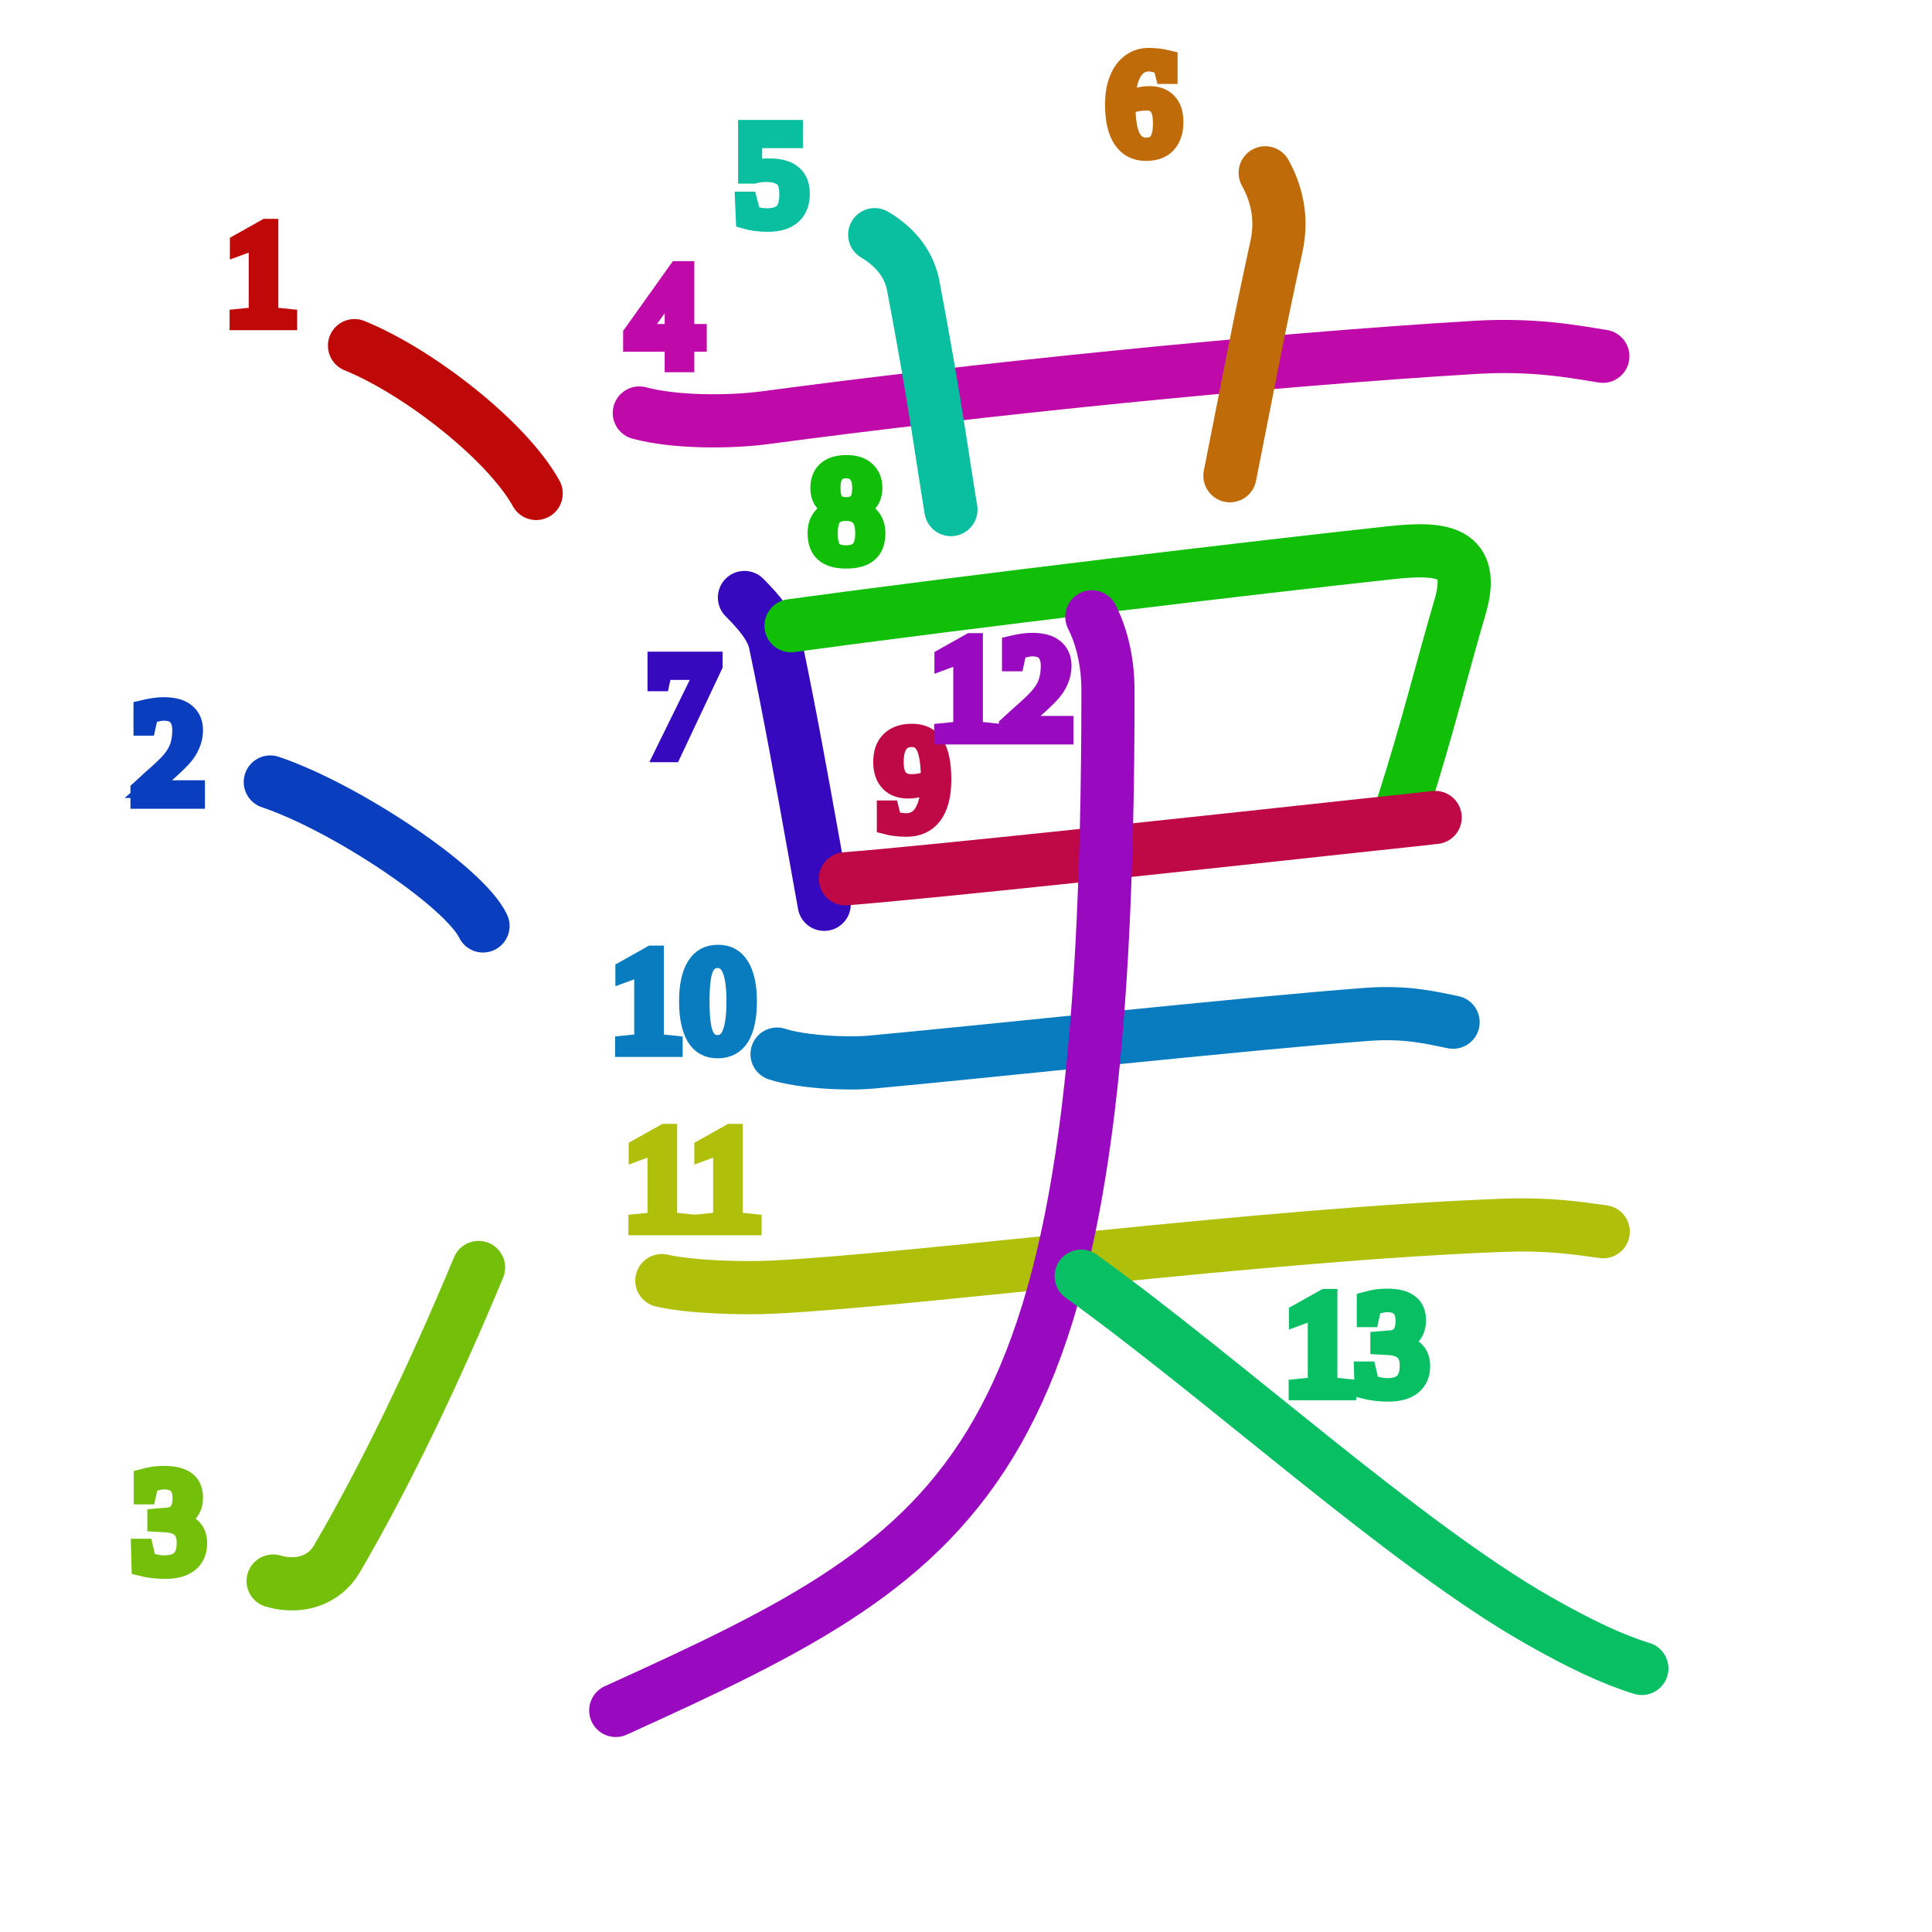
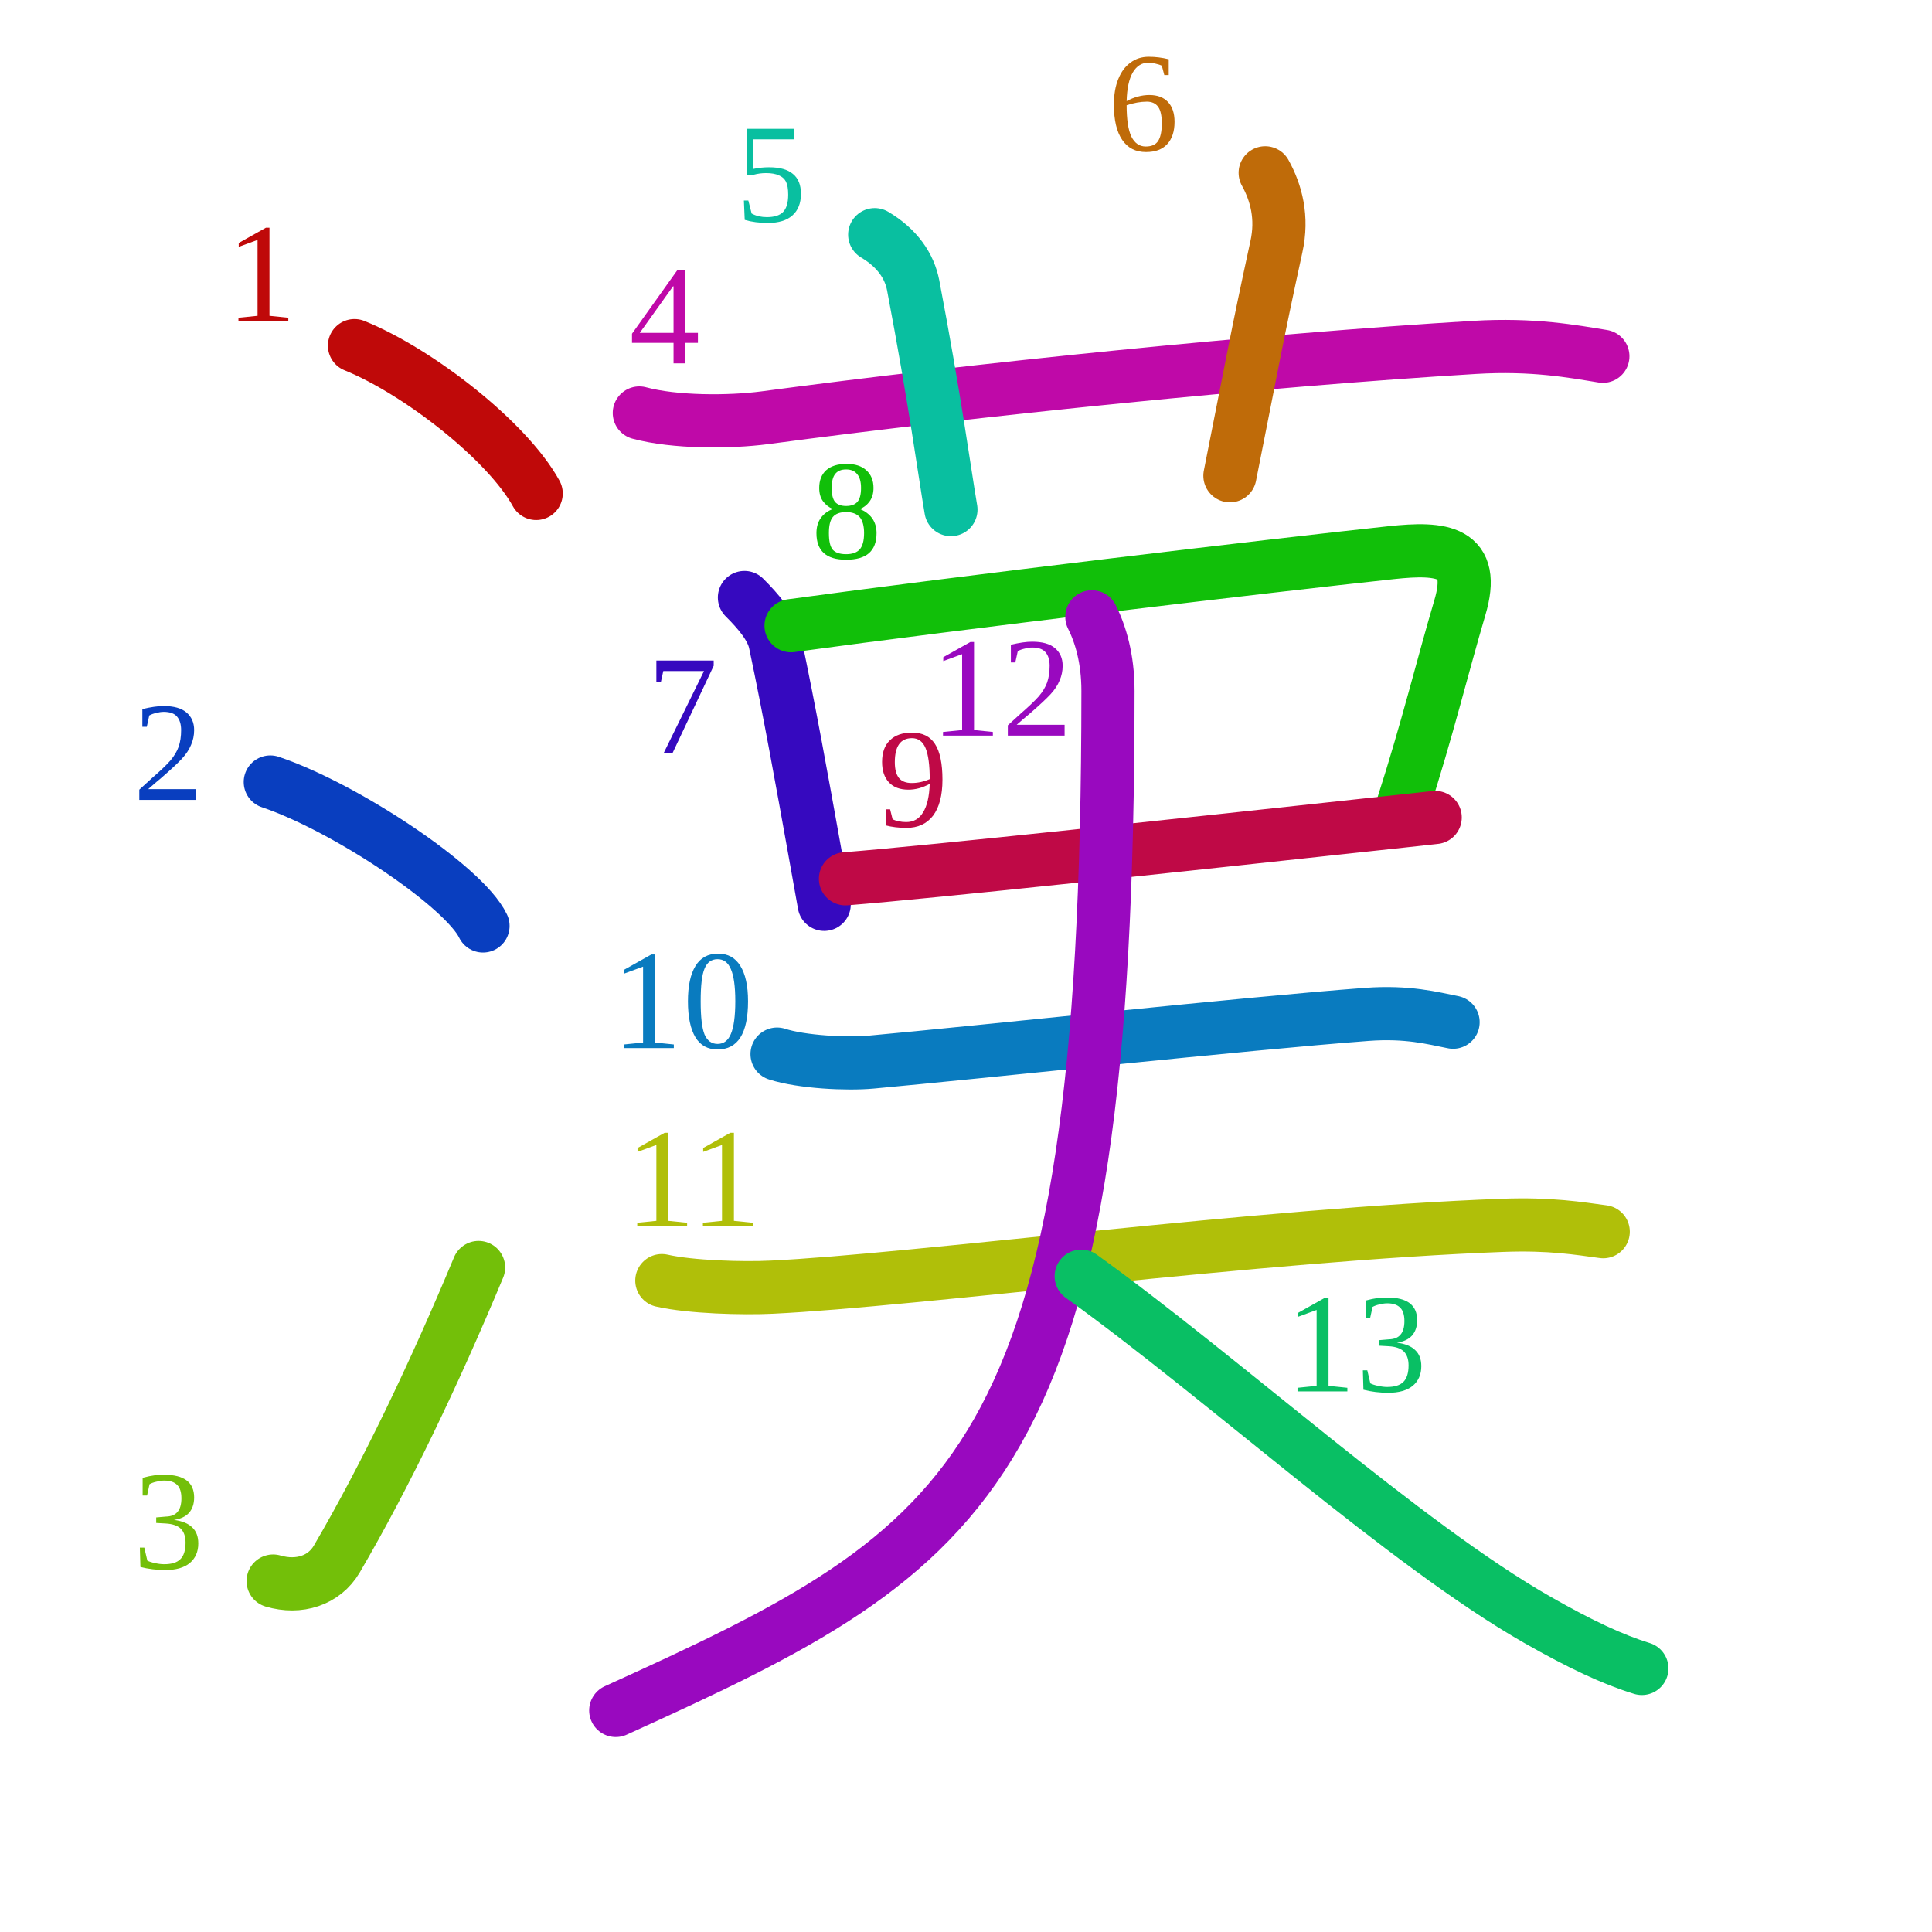
<svg xmlns="http://www.w3.org/2000/svg" xmlns:ns1="http://kanjivg.tagaini.net" width="327" height="327" viewBox="0 0 327 327">
  <g id="kvg:StrokePaths_06f22" style="fill:none;stroke:#000000;stroke-width:3;stroke-linecap:round;stroke-linejoin:round;" transform="scale(3.0,3.0)">
    <g id="kvg:06f22" ns1:element="漢">
      <g id="kvg:06f22-g1" ns1:element="氵" ns1:variant="true" ns1:original="水" ns1:position="left" ns1:radical="general">
-         <path style="stroke:#bf0909" id="kvg:06f22-s1" ns1:type="㇔" d="M20,19.5c3.62,1.47,8.62,5.38,10.25,8.34" />
-         <path style="stroke:#093ebf" id="kvg:06f22-s2" ns1:type="㇔" d="M15.25,44.12c4.24,1.43,10.94,5.9,12,8.12" />
-         <path style="stroke:#73bf09" id="kvg:06f22-s3" ns1:type="㇀" d="M15.41,89.2c1.46,0.43,2.88-0.03,3.59-1.24c2.75-4.7,5.5-10.45,8-16.45" />
+         <path style="stroke: #bf0909;" id="kvg:06f22-s1" ns1:type="㇔" d="M20,19.5c3.62,1.47,8.62,5.38,10.25,8.34" />
+         <path style="stroke: #093ebf;" id="kvg:06f22-s2" ns1:type="㇔" d="M15.25,44.12c4.24,1.43,10.94,5.9,12,8.12" />
+         <path style="stroke: #73bf09;" id="kvg:06f22-s3" ns1:type="㇀" d="M15.41,89.2c1.46,0.43,2.88-0.03,3.59-1.24c2.75-4.7,5.5-10.45,8-16.45" />
      </g>
      <g id="kvg:06f22-g2" ns1:position="right" ns1:phon="𦰩">
        <g id="kvg:06f22-g3" ns1:element="艹" ns1:variant="true" ns1:original="艸" ns1:position="top">
-           <path style="stroke:#bf09a8" id="kvg:06f22-s4" ns1:type="㇐" d="M36.07,23.3c2,0.54,5.08,0.53,7.07,0.27C55,21.98,71.25,20.32,83.19,19.6c3.32-0.2,5.57,0.23,7.24,0.5" />
-           <path style="stroke:#09bfa0" id="kvg:06f22-s5" ns1:type="㇑a" d="M49.35,13.24c1.28,0.76,1.96,1.77,2.17,2.86c1.24,6.52,1.74,10.35,2.13,12.65" />
-           <path style="stroke:#bf6b09" id="kvg:06f22-s6" ns1:type="㇑a" d="M71.38,9.75c0.62,1.12,1,2.52,0.63,4.18c-1.13,5.19-1.38,6.69-2.62,12.91" />
+           <path style="stroke: #bf09a8;" id="kvg:06f22-s4" ns1:type="㇐" d="M36.07,23.3c2,0.54,5.08,0.53,7.07,0.27C55,21.98,71.25,20.32,83.19,19.6c3.32-0.2,5.57,0.23,7.24,0.5" />
+           <path style="stroke: #09bfa0;" id="kvg:06f22-s5" ns1:type="㇑a" d="M49.35,13.24c1.28,0.76,1.96,1.77,2.17,2.86c1.24,6.52,1.74,10.35,2.13,12.65" />
+           <path style="stroke: #bf6b09;" id="kvg:06f22-s6" ns1:type="㇑a" d="M71.38,9.75c0.62,1.12,1,2.52,0.63,4.18c-1.13,5.19-1.38,6.69-2.62,12.91" />
        </g>
        <g id="kvg:06f22-g4" ns1:position="bottom">
          <g id="kvg:06f22-g5" ns1:element="口">
-             <path style="stroke:#3609bf" id="kvg:06f22-s7" ns1:type="㇑" d="M42,33.71c0.77,0.77,1.54,1.65,1.73,2.54c0.82,3.88,1.52,7.8,2.23,11.75c0.18,1.01,0.36,2.02,0.54,3.02" />
-             <path style="stroke:#11bf09" id="kvg:06f22-s8" ns1:type="㇕b" d="M44.63,35.3c9.5-1.3,26.87-3.37,33.86-4.12c2.88-0.31,4.83-0.11,3.87,3.11c-0.97,3.28-1.83,6.85-3.21,11.14" />
-             <path style="stroke:#bf0946" id="kvg:06f22-s9" ns1:type="㇐b" d="M47.7,49.58c5.06-0.4,19.5-1.97,29.31-3.03c1.43-0.15,2.77-0.3,3.96-0.43" />
+             <path style="stroke: #3609bf;" id="kvg:06f22-s7" ns1:type="㇑" d="M42,33.71c0.77,0.77,1.54,1.65,1.73,2.54c0.82,3.88,1.52,7.8,2.23,11.75c0.18,1.01,0.36,2.02,0.54,3.02" />
+             <path style="stroke: #11bf09;" id="kvg:06f22-s8" ns1:type="㇕b" d="M44.63,35.3c9.5-1.3,26.87-3.37,33.86-4.12c2.88-0.31,4.83-0.11,3.87,3.11c-0.97,3.28-1.83,6.85-3.21,11.14" />
+             <path style="stroke: #bf0946;" id="kvg:06f22-s9" ns1:type="㇐b" d="M47.7,49.58c5.06-0.4,19.5-1.97,29.31-3.03c1.43-0.15,2.77-0.3,3.96-0.43" />
          </g>
          <g id="kvg:06f22-g6" ns1:element="夫">
-             <path style="stroke:#097bbf" id="kvg:06f22-s10" ns1:type="㇐" d="M43.84,59.47c1.39,0.45,3.94,0.58,5.33,0.45c6.04-0.55,21.02-2.17,27.94-2.69c2.31-0.17,3.71,0.21,4.87,0.44" />
+             <path style="stroke: #097bbf;" id="kvg:06f22-s10" ns1:type="㇐" d="M43.84,59.47c1.39,0.45,3.94,0.58,5.33,0.45c6.04-0.55,21.02-2.17,27.94-2.69c2.31-0.17,3.71,0.21,4.87,0.44" />
            <g id="kvg:06f22-g7" ns1:element="大">
-               <path style="stroke:#b0bf09" id="kvg:06f22-s11" ns1:type="㇐" d="M37.34,72.25c1.62,0.37,4.58,0.45,6.2,0.37c8.01-0.38,27.71-2.99,41.25-3.49c2.69-0.1,4.31,0.18,5.66,0.36" />
-               <path style="stroke:#9909bf" id="kvg:06f22-s12" ns1:type="㇒" d="M61.6,34.8c0.48,0.95,0.91,2.34,0.91,4.18c0,44.02-7.39,48.27-27.77,57.52" />
-               <path style="stroke:#09bf64" id="kvg:06f22-s13" ns1:type="㇏" d="M61,72c8,5.75,18.25,15.12,25.74,19.39c2.42,1.38,4.26,2.24,5.89,2.74" />
+               <path style="stroke: #b0bf09;" id="kvg:06f22-s11" ns1:type="㇐" d="M37.34,72.25c1.62,0.37,4.58,0.45,6.2,0.37c8.01-0.38,27.71-2.99,41.25-3.49c2.69-0.1,4.31,0.18,5.66,0.36" />
+               <path style="stroke: #9909bf;" id="kvg:06f22-s12" ns1:type="㇒" d="M61.6,34.8c0.48,0.95,0.91,2.34,0.91,4.18c0,44.02-7.39,48.27-27.77,57.52" />
+               <path style="stroke: #09bf64;" id="kvg:06f22-s13" ns1:type="㇏" d="M61,72c8,5.75,18.25,15.12,25.74,19.39c2.42,1.38,4.26,2.24,5.89,2.74" />
            </g>
          </g>
        </g>
      </g>
    </g>
  </g>
  <g id="kvg:StrokeNumbers_06f22" style="font-size:8;fill:#808080" transform="scale(3.0,3.0)">
-     <text style="stroke:#bf0909" transform="matrix(1 0 0 1 12.75 18.13)">1</text>
-     <text style="stroke:#093ebf" transform="matrix(1 0 0 1 7.50 45.13)">2</text>
-     <text style="stroke:#73bf09" transform="matrix(1 0 0 1 7.50 88.50)">3</text>
-     <text style="stroke:#bf09a8" transform="matrix(1 0 0 1 35.50 20.50)">4</text>
-     <text style="stroke:#09bfa0" transform="matrix(1 0 0 1 41.50 12.50)">5</text>
-     <text style="stroke:#bf6b09" transform="matrix(1 0 0 1 62.50 8.50)">6</text>
-     <text style="stroke:#3609bf" transform="matrix(1 0 0 1 36.50 42.50)">7</text>
-     <text style="stroke:#11bf09" transform="matrix(1 0 0 1 45.75 31.50)">8</text>
-     <text style="stroke:#bf0946" transform="matrix(1 0 0 1 49.50 46.63)">9</text>
-     <text style="stroke:#097bbf" transform="matrix(1 0 0 1 34.50 59.13)">10</text>
-     <text style="stroke:#b0bf09" transform="matrix(1 0 0 1 35.25 69.19)">11</text>
-     <text style="stroke:#9909bf" transform="matrix(1 0 0 1 52.50 41.50)">12</text>
-     <text style="stroke:#09bf64" transform="matrix(1 0 0 1 72.50 78.50)">13</text>
+     <text style="fill: #bf0909;" transform="matrix(1 0 0 1 12.75 18.13)">1</text>
+     <text style="fill: #093ebf;" transform="matrix(1 0 0 1 7.50 45.13)">2</text>
+     <text style="fill: #73bf09;" transform="matrix(1 0 0 1 7.50 88.50)">3</text>
+     <text style="fill: #bf09a8;" transform="matrix(1 0 0 1 35.50 20.50)">4</text>
+     <text style="fill: #09bfa0;" transform="matrix(1 0 0 1 41.50 12.50)">5</text>
+     <text style="fill: #bf6b09;" transform="matrix(1 0 0 1 62.50 8.50)">6</text>
+     <text style="fill: #3609bf;" transform="matrix(1 0 0 1 36.50 42.50)">7</text>
+     <text style="fill: #11bf09;" transform="matrix(1 0 0 1 45.75 31.50)">8</text>
+     <text style="fill: #bf0946;" transform="matrix(1 0 0 1 49.50 46.63)">9</text>
+     <text style="fill: #097bbf;" transform="matrix(1 0 0 1 34.50 59.13)">10</text>
+     <text style="fill: #b0bf09;" transform="matrix(1 0 0 1 35.25 69.19)">11</text>
+     <text style="fill: #9909bf;" transform="matrix(1 0 0 1 52.50 41.50)">12</text>
+     <text style="fill: #09bf64;" transform="matrix(1 0 0 1 72.50 78.50)">13</text>
  </g>
</svg>
